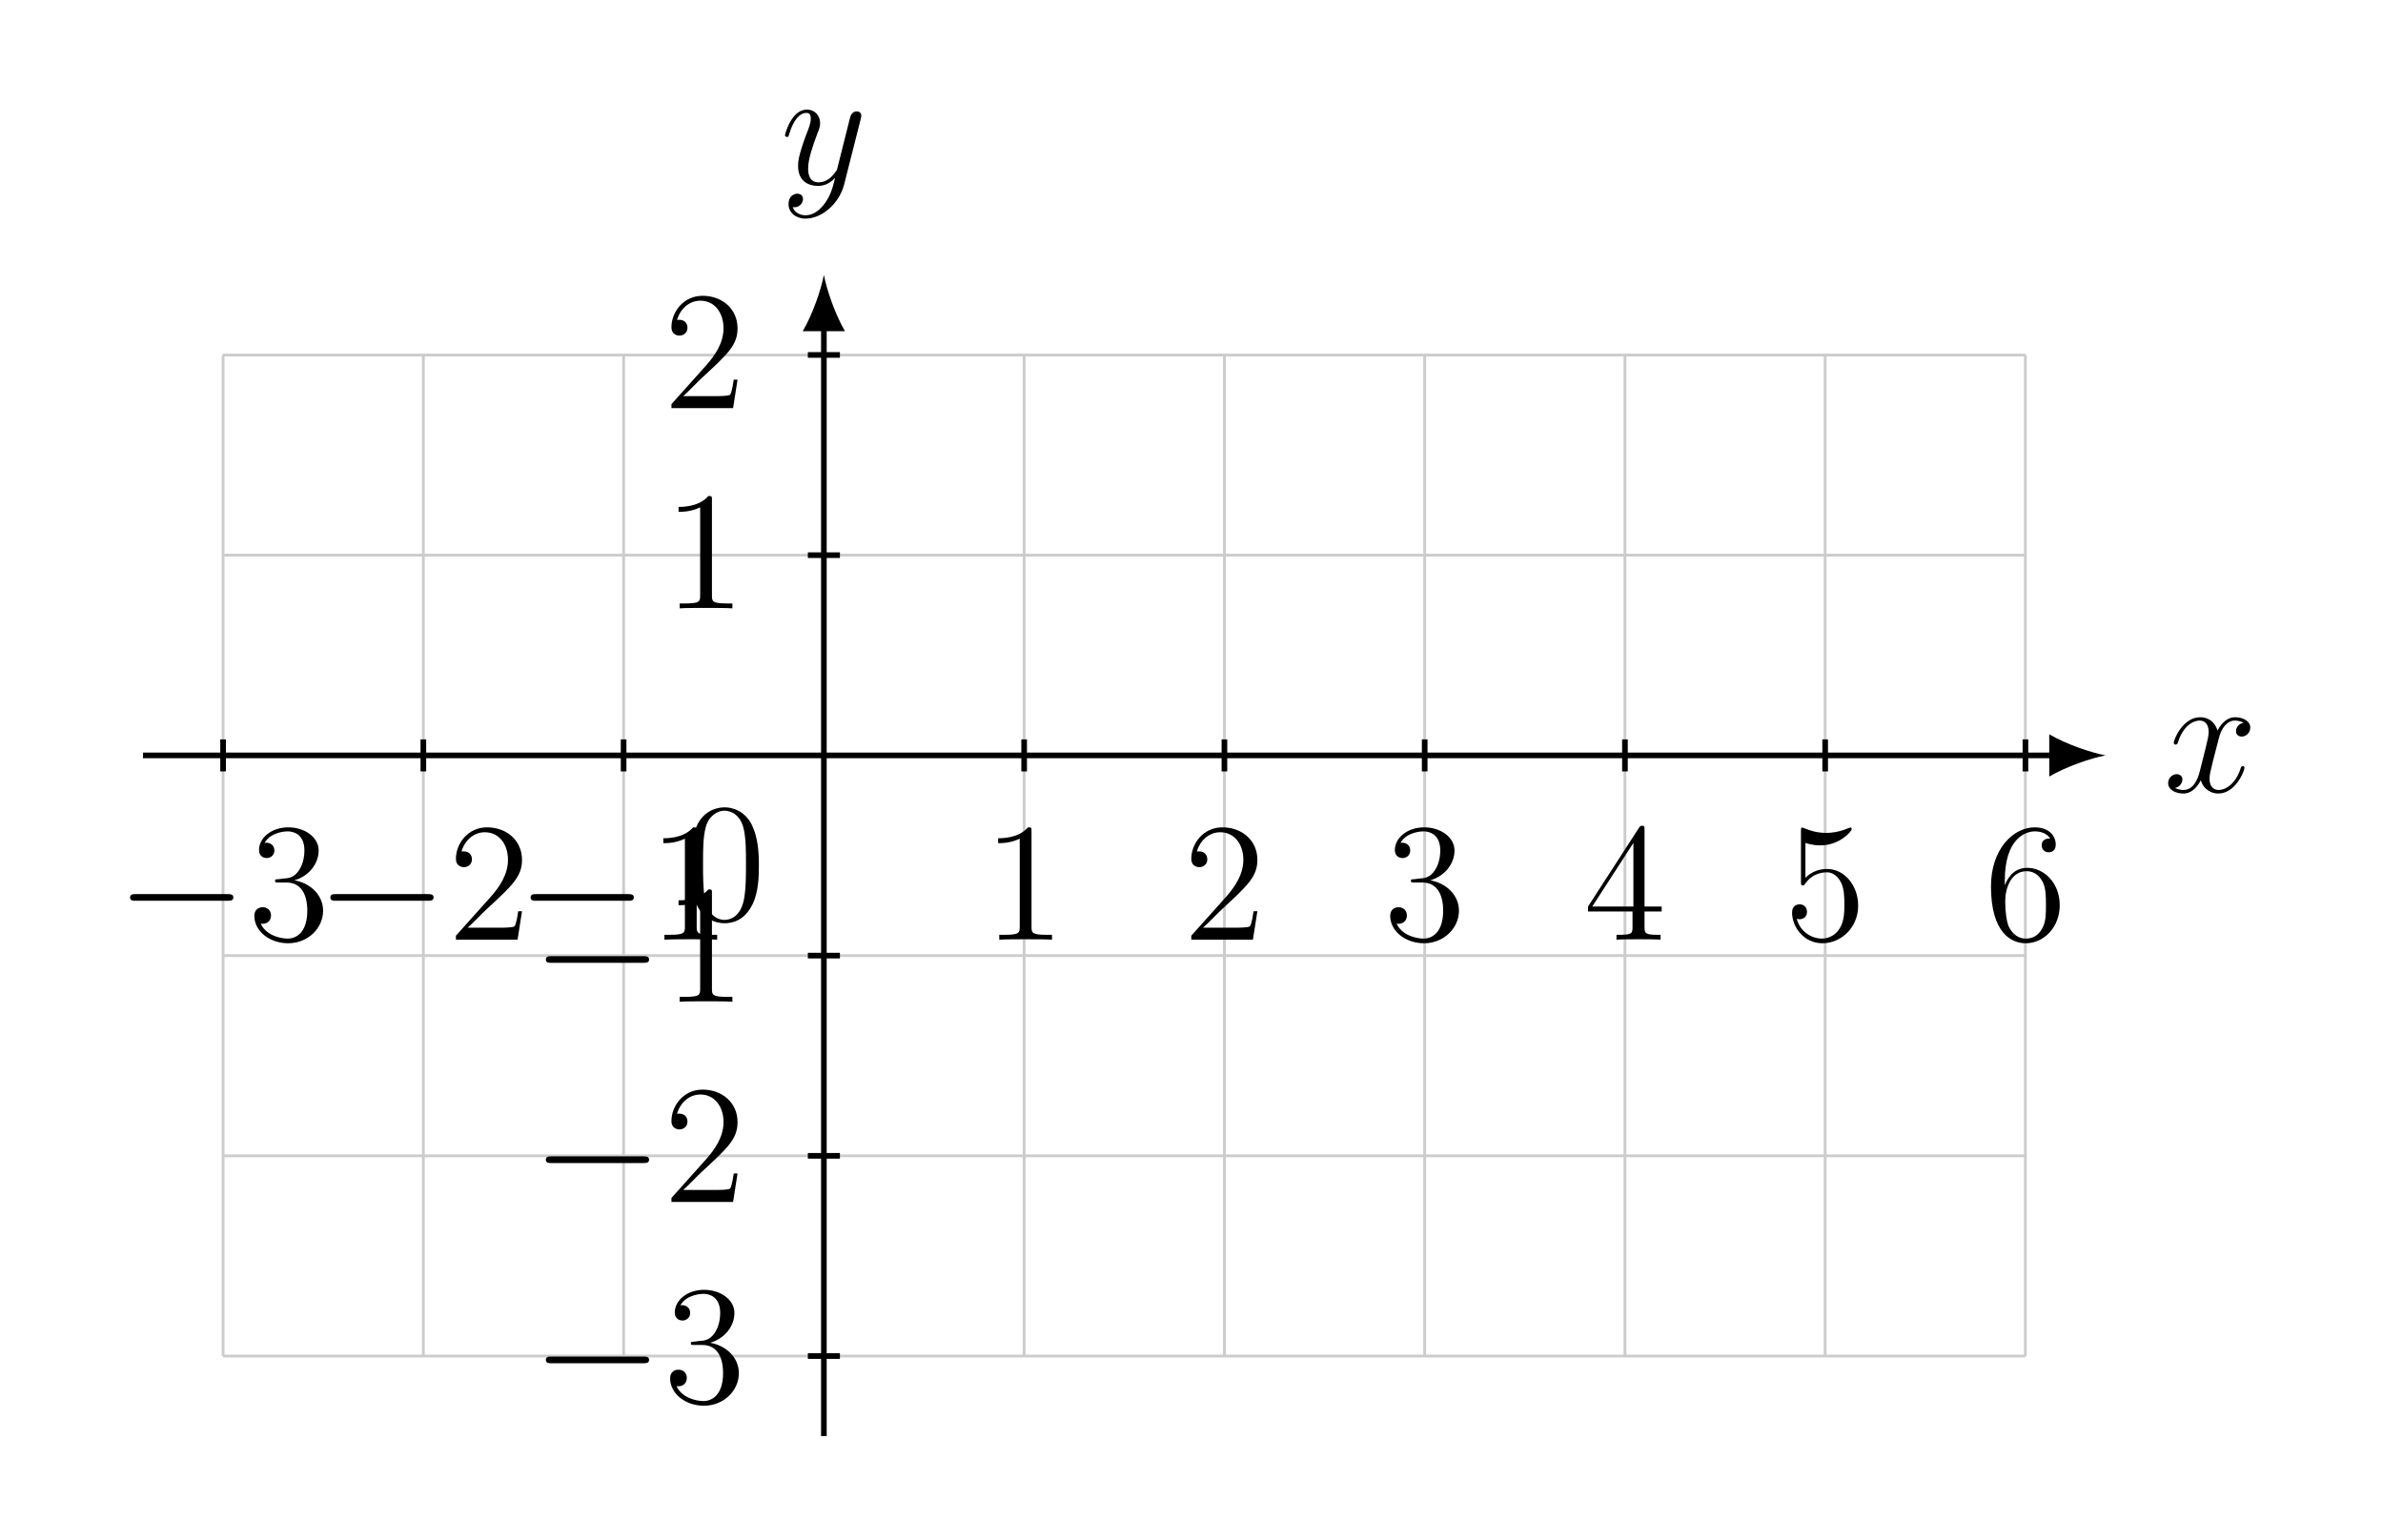
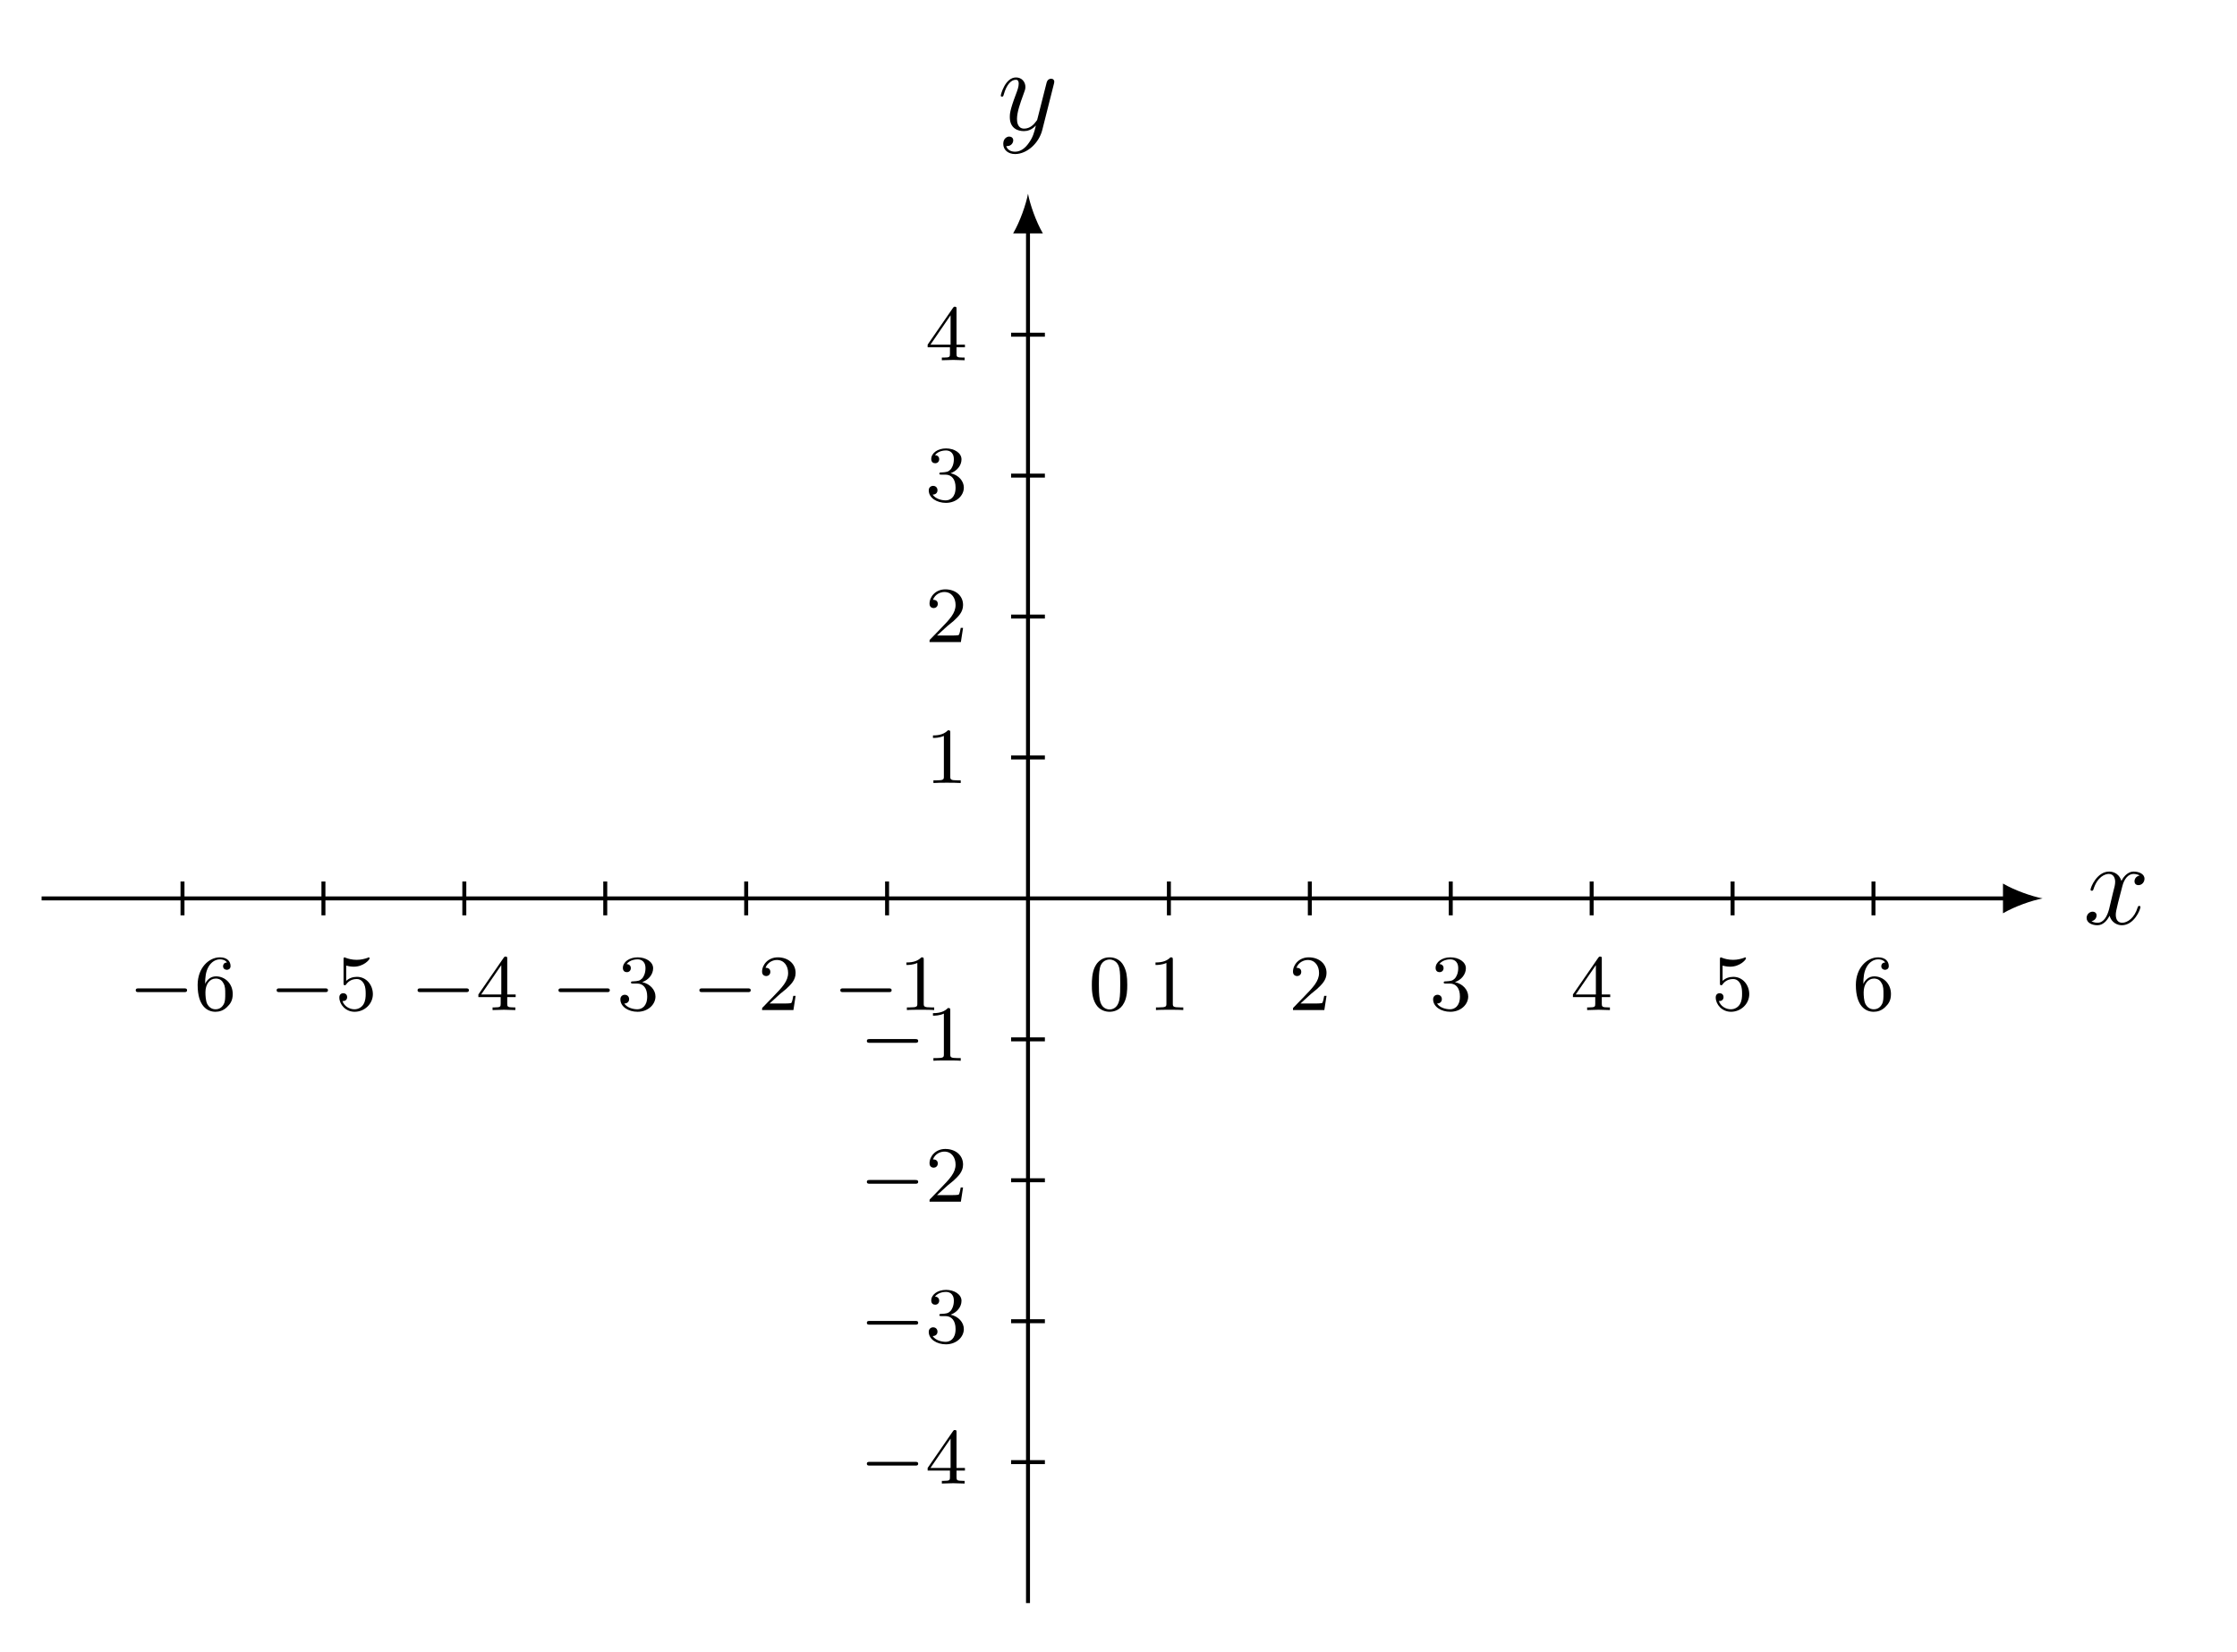
- <svg xmlns="http://www.w3.org/2000/svg" xmlns:xlink="http://www.w3.org/1999/xlink" data-source-hash="09fa13d5cba8" width="167.33pt" height="108.144pt" viewBox="0 0 167.33 108.144" version="1.2">
+ <svg xmlns="http://www.w3.org/2000/svg" xmlns:xlink="http://www.w3.org/1999/xlink" data-source-hash="fbb467c1d648" width="224.083pt" height="165.376pt" viewBox="0 0 224.083 165.376" version="1.2">
  <defs>
    <g>
      <symbol overflow="visible" id="glyph0-0">
        <path style="stroke:none;" d="" />
      </symbol>
      <symbol overflow="visible" id="glyph0-1">
-         <path style="stroke:none;" d="M 5.688 -1.703 C 5.688 -1.75 5.641 -1.797 5.578 -1.797 C 5.469 -1.797 5.453 -1.75 5.422 -1.656 C 5.094 -0.609 4.406 -0.125 3.875 -0.125 C 3.469 -0.125 3.234 -0.422 3.234 -0.906 C 3.234 -1.172 3.281 -1.359 3.469 -2.141 L 3.891 -3.766 C 4.062 -4.469 4.469 -5 5.016 -5 C 5.016 -5 5.375 -5 5.625 -4.844 C 5.234 -4.766 5.094 -4.484 5.094 -4.25 C 5.094 -3.969 5.328 -3.875 5.484 -3.875 C 5.844 -3.875 6.094 -4.188 6.094 -4.5 C 6.094 -5 5.531 -5.234 5.031 -5.234 C 4.312 -5.234 3.906 -4.516 3.797 -4.297 C 3.516 -5.188 2.781 -5.234 2.578 -5.234 C 1.359 -5.234 0.719 -3.672 0.719 -3.422 C 0.719 -3.375 0.766 -3.312 0.859 -3.312 C 0.953 -3.312 0.969 -3.375 1 -3.422 C 1.406 -4.75 2.188 -5 2.531 -5 C 3.078 -5 3.172 -4.5 3.172 -4.203 C 3.172 -3.953 3.109 -3.672 2.969 -3.109 L 2.562 -1.484 C 2.391 -0.766 2.047 -0.125 1.406 -0.125 C 1.359 -0.125 1.062 -0.125 0.812 -0.266 C 1.234 -0.359 1.328 -0.719 1.328 -0.859 C 1.328 -1.094 1.156 -1.234 0.922 -1.234 C 0.641 -1.234 0.328 -0.984 0.328 -0.609 C 0.328 -0.109 0.891 0.125 1.406 0.125 C 1.969 0.125 2.375 -0.328 2.625 -0.812 C 2.812 -0.125 3.406 0.125 3.844 0.125 C 5.047 0.125 5.688 -1.438 5.688 -1.703 Z M 5.688 -1.703 " />
+         <path style="stroke:none;" d="M 5.719 -1.703 C 5.719 -1.766 5.672 -1.812 5.594 -1.812 C 5.484 -1.812 5.484 -1.75 5.438 -1.656 C 5.125 -0.609 4.422 -0.125 3.891 -0.125 C 3.484 -0.125 3.25 -0.422 3.25 -0.922 C 3.25 -1.172 3.297 -1.375 3.484 -2.156 L 3.906 -3.781 C 4.078 -4.484 4.484 -5.016 5.031 -5.016 C 5.031 -5.016 5.391 -5.016 5.641 -4.859 C 5.266 -4.781 5.125 -4.5 5.125 -4.281 C 5.125 -3.984 5.344 -3.891 5.516 -3.891 C 5.875 -3.891 6.125 -4.203 6.125 -4.531 C 6.125 -5.031 5.547 -5.25 5.047 -5.25 C 4.328 -5.25 3.922 -4.531 3.812 -4.312 C 3.531 -5.203 2.797 -5.25 2.578 -5.25 C 1.375 -5.25 0.719 -3.688 0.719 -3.422 C 0.719 -3.375 0.781 -3.328 0.859 -3.328 C 0.953 -3.328 0.969 -3.391 1 -3.438 C 1.406 -4.766 2.203 -5.016 2.547 -5.016 C 3.078 -5.016 3.188 -4.516 3.188 -4.234 C 3.188 -3.969 3.125 -3.688 2.969 -3.125 L 2.578 -1.484 C 2.391 -0.781 2.047 -0.125 1.422 -0.125 C 1.359 -0.125 1.062 -0.125 0.812 -0.281 C 1.234 -0.359 1.328 -0.719 1.328 -0.859 C 1.328 -1.094 1.156 -1.234 0.922 -1.234 C 0.641 -1.234 0.328 -0.984 0.328 -0.609 C 0.328 -0.109 0.891 0.125 1.406 0.125 C 1.969 0.125 2.375 -0.328 2.625 -0.828 C 2.828 -0.125 3.422 0.125 3.859 0.125 C 5.078 0.125 5.719 -1.438 5.719 -1.703 Z M 5.719 -1.703 " />
      </symbol>
      <symbol overflow="visible" id="glyph0-2">
-         <path style="stroke:none;" d="M 5.641 -4.609 C 5.641 -4.672 5.672 -4.75 5.672 -4.812 C 5.672 -5 5.531 -5.109 5.344 -5.109 C 5.234 -5.109 5 -5.062 4.891 -4.703 L 4.016 -1.219 C 3.969 -1.016 3.969 -0.984 3.859 -0.859 C 3.625 -0.516 3.234 -0.125 2.672 -0.125 C 2 -0.125 1.938 -0.766 1.938 -1.094 C 1.938 -1.766 2.266 -2.688 2.578 -3.531 C 2.719 -3.875 2.781 -4.047 2.781 -4.281 C 2.781 -4.781 2.438 -5.234 1.844 -5.234 C 0.766 -5.234 0.312 -3.516 0.312 -3.422 C 0.312 -3.375 0.375 -3.312 0.453 -3.312 C 0.562 -3.312 0.562 -3.359 0.609 -3.516 C 0.906 -4.516 1.359 -5 1.812 -5 C 1.922 -5 2.125 -5 2.125 -4.594 C 2.125 -4.297 2 -3.953 1.812 -3.5 C 1.234 -1.938 1.234 -1.547 1.234 -1.266 C 1.234 -0.141 2.047 0.125 2.625 0.125 C 2.984 0.125 3.406 0.016 3.812 -0.422 L 3.828 -0.422 C 3.656 0.281 3.531 0.75 3.125 1.328 C 2.797 1.781 2.344 2.188 1.75 2.188 C 1.609 2.188 1.047 2.156 0.859 1.609 C 0.906 1.625 0.984 1.625 0.984 1.625 C 1.344 1.625 1.578 1.312 1.578 1.047 C 1.578 0.766 1.359 0.672 1.172 0.672 C 0.984 0.672 0.562 0.812 0.562 1.406 C 0.562 2 1.078 2.422 1.75 2.422 C 2.938 2.422 4.141 1.328 4.469 0.016 Z M 5.641 -4.609 " />
+         <path style="stroke:none;" d="M 5.656 -4.625 C 5.672 -4.688 5.688 -4.766 5.688 -4.828 C 5.688 -5.016 5.547 -5.125 5.375 -5.125 C 5.266 -5.125 5.016 -5.078 4.922 -4.734 L 4.031 -1.219 C 3.984 -1.016 3.984 -0.984 3.875 -0.859 C 3.641 -0.531 3.25 -0.125 2.672 -0.125 C 2.016 -0.125 1.953 -0.781 1.953 -1.094 C 1.953 -1.781 2.281 -2.688 2.594 -3.547 C 2.719 -3.891 2.797 -4.062 2.797 -4.297 C 2.797 -4.797 2.438 -5.25 1.859 -5.25 C 0.766 -5.25 0.328 -3.531 0.328 -3.422 C 0.328 -3.375 0.375 -3.328 0.453 -3.328 C 0.562 -3.328 0.578 -3.375 0.625 -3.531 C 0.906 -4.531 1.359 -5.016 1.828 -5.016 C 1.922 -5.016 2.125 -5.016 2.125 -4.625 C 2.125 -4.312 2 -3.969 1.828 -3.516 C 1.234 -1.953 1.234 -1.562 1.234 -1.281 C 1.234 -0.141 2.047 0.125 2.641 0.125 C 2.984 0.125 3.422 0.016 3.828 -0.422 L 3.844 -0.422 C 3.672 0.281 3.547 0.75 3.125 1.328 C 2.812 1.781 2.344 2.188 1.766 2.188 C 1.625 2.188 1.047 2.172 0.875 1.625 C 0.906 1.625 0.984 1.625 0.984 1.625 C 1.344 1.625 1.578 1.328 1.578 1.047 C 1.578 0.781 1.359 0.672 1.172 0.672 C 0.984 0.672 0.578 0.828 0.578 1.406 C 0.578 2.016 1.078 2.422 1.766 2.422 C 2.953 2.422 4.156 1.328 4.484 0.016 Z M 5.656 -4.625 " />
      </symbol>
      <symbol overflow="visible" id="glyph1-0">
        <path style="stroke:none;" d="" />
      </symbol>
      <symbol overflow="visible" id="glyph1-1">
-         <path style="stroke:none;" d="M 8.234 -2.969 C 8.234 -3.203 8 -3.203 7.844 -3.203 L 1.375 -3.203 C 1.203 -3.203 0.984 -3.203 0.984 -2.969 C 0.984 -2.734 1.203 -2.734 1.375 -2.734 L 7.844 -2.734 C 8 -2.734 8.234 -2.734 8.234 -2.969 Z M 8.234 -2.969 " />
+         <path style="stroke:none;" d="M 5.844 -1.984 C 5.844 -2.172 5.672 -2.172 5.562 -2.172 L 0.984 -2.172 C 0.875 -2.172 0.703 -2.172 0.703 -1.984 C 0.703 -1.797 0.875 -1.797 0.984 -1.797 L 5.562 -1.797 C 5.672 -1.797 5.844 -1.797 5.844 -1.984 Z M 5.844 -1.984 " />
      </symbol>
      <symbol overflow="visible" id="glyph2-0">
        <path style="stroke:none;" d="" />
      </symbol>
      <symbol overflow="visible" id="glyph2-1">
-         <path style="stroke:none;" d="M 5.312 -2.031 C 5.312 -3.125 4.438 -3.969 3.297 -4.172 C 4.328 -4.469 5 -5.344 5 -6.266 C 5 -7.203 4.016 -7.891 2.875 -7.891 C 1.688 -7.891 0.812 -7.156 0.812 -6.297 C 0.812 -5.828 1.172 -5.734 1.359 -5.734 C 1.594 -5.734 1.891 -5.906 1.891 -6.266 C 1.891 -6.641 1.594 -6.812 1.344 -6.812 C 1.266 -6.812 1.25 -6.812 1.203 -6.797 C 1.656 -7.609 2.781 -7.609 2.828 -7.609 C 3.219 -7.609 4 -7.422 4 -6.266 C 4 -6.031 3.969 -5.375 3.609 -4.859 C 3.266 -4.344 2.859 -4.312 2.531 -4.297 L 2.188 -4.25 C 1.984 -4.25 1.938 -4.234 1.938 -4.125 C 1.938 -4.016 2 -4.016 2.203 -4.016 L 2.75 -4.016 C 3.766 -4.016 4.203 -3.172 4.203 -2.047 C 4.203 -0.484 3.406 -0.078 2.828 -0.078 C 2.25 -0.078 1.281 -0.344 0.938 -1.125 C 1.312 -1.062 1.656 -1.281 1.656 -1.703 C 1.656 -2.047 1.406 -2.281 1.078 -2.281 C 0.797 -2.281 0.484 -2.125 0.484 -1.672 C 0.484 -0.609 1.547 0.25 2.859 0.25 C 4.266 0.25 5.312 -0.828 5.312 -2.031 Z M 5.312 -2.031 " />
+         <path style="stroke:none;" d="M 3.859 -1.609 C 3.859 -2.656 3.078 -3.375 2.188 -3.375 C 1.625 -3.375 1.281 -3.016 1.094 -2.625 C 1.094 -3.281 1.156 -3.859 1.438 -4.344 C 1.672 -4.75 2.078 -5.078 2.578 -5.078 C 2.734 -5.078 3.109 -5.047 3.281 -4.766 C 2.922 -4.75 2.891 -4.484 2.891 -4.391 C 2.891 -4.156 3.078 -4.031 3.266 -4.031 C 3.406 -4.031 3.641 -4.109 3.641 -4.406 C 3.641 -4.891 3.281 -5.281 2.578 -5.281 C 1.469 -5.281 0.344 -4.234 0.344 -2.516 C 0.344 -0.359 1.344 0.172 2.125 0.172 C 2.5 0.172 2.906 0.062 3.266 -0.281 C 3.594 -0.594 3.859 -0.922 3.859 -1.609 Z M 3.109 -1.625 C 3.109 -1.219 3.109 -0.859 2.953 -0.578 C 2.75 -0.219 2.469 -0.078 2.125 -0.078 C 1.703 -0.078 1.438 -0.359 1.312 -0.594 C 1.141 -0.938 1.125 -1.484 1.125 -1.781 C 1.125 -2.578 1.547 -3.156 2.156 -3.156 C 2.562 -3.156 2.797 -2.953 2.938 -2.672 C 3.109 -2.375 3.109 -2.031 3.109 -1.625 Z M 3.109 -1.625 " />
      </symbol>
      <symbol overflow="visible" id="glyph2-2">
-         <path style="stroke:none;" d="M 5.219 -2 L 4.953 -2 C 4.922 -1.797 4.828 -1.141 4.703 -0.953 C 4.625 -0.844 3.953 -0.844 3.594 -0.844 L 1.406 -0.844 C 1.719 -1.109 2.438 -1.875 2.75 -2.156 C 4.547 -3.812 5.219 -4.438 5.219 -5.609 C 5.219 -6.969 4.141 -7.891 2.766 -7.891 C 1.391 -7.891 0.578 -6.719 0.578 -5.688 C 0.578 -5.094 1.109 -5.094 1.141 -5.094 C 1.391 -5.094 1.703 -5.266 1.703 -5.641 C 1.703 -5.984 1.469 -6.203 1.141 -6.203 C 1.031 -6.203 1.016 -6.203 0.969 -6.188 C 1.203 -7 1.844 -7.547 2.609 -7.547 C 3.609 -7.547 4.234 -6.703 4.234 -5.609 C 4.234 -4.594 3.656 -3.719 2.984 -2.969 L 0.578 -0.281 L 0.578 0 L 4.906 0 Z M 5.219 -2 " />
+         <path style="stroke:none;" d="M 3.781 -1.594 C 3.781 -2.516 3.125 -3.328 2.188 -3.328 C 1.781 -3.328 1.406 -3.203 1.109 -2.922 L 1.109 -4.453 C 1.219 -4.422 1.531 -4.344 1.859 -4.344 C 2.859 -4.344 3.453 -5.047 3.453 -5.172 C 3.453 -5.25 3.406 -5.281 3.359 -5.281 C 3.359 -5.281 3.328 -5.281 3.266 -5.234 C 2.953 -5.125 2.594 -5.031 2.156 -5.031 C 1.688 -5.031 1.297 -5.141 1.062 -5.234 C 0.969 -5.281 0.953 -5.281 0.953 -5.281 C 0.844 -5.281 0.844 -5.188 0.844 -5.047 L 0.844 -2.719 C 0.844 -2.578 0.844 -2.484 0.969 -2.484 C 1.047 -2.484 1.062 -2.516 1.109 -2.578 C 1.203 -2.703 1.5 -3.109 2.172 -3.109 C 2.625 -3.109 2.828 -2.734 2.906 -2.594 C 3.047 -2.297 3.062 -1.938 3.062 -1.625 C 3.062 -1.328 3.047 -0.906 2.828 -0.562 C 2.672 -0.312 2.359 -0.078 1.938 -0.078 C 1.422 -0.078 0.906 -0.391 0.734 -0.906 C 0.75 -0.906 0.812 -0.906 0.812 -0.906 C 1.031 -0.906 1.203 -1.047 1.203 -1.297 C 1.203 -1.594 0.969 -1.688 0.812 -1.688 C 0.672 -1.688 0.422 -1.609 0.422 -1.266 C 0.422 -0.562 1.047 0.172 1.953 0.172 C 2.938 0.172 3.781 -0.609 3.781 -1.594 Z M 3.781 -1.594 " />
      </symbol>
      <symbol overflow="visible" id="glyph2-3">
-         <path style="stroke:none;" d="M 4.859 0 L 4.859 -0.344 L 4.5 -0.344 C 3.453 -0.344 3.422 -0.484 3.422 -0.906 L 3.422 -7.609 C 3.422 -7.875 3.422 -7.891 3.172 -7.891 C 2.891 -7.562 2.297 -7.125 1.078 -7.125 L 1.078 -6.781 C 1.359 -6.781 1.938 -6.781 2.594 -7.094 L 2.594 -0.906 C 2.594 -0.484 2.562 -0.344 1.516 -0.344 L 1.156 -0.344 L 1.156 0 C 1.469 -0.031 2.625 -0.031 3.016 -0.031 C 3.406 -0.031 4.547 -0.031 4.859 0 Z M 4.859 0 " />
+         <path style="stroke:none;" d="M 3.969 -1.297 L 3.969 -1.562 L 3.125 -1.562 L 3.125 -5.141 C 3.125 -5.297 3.125 -5.359 2.953 -5.359 C 2.859 -5.359 2.844 -5.344 2.766 -5.234 L 0.234 -1.562 L 0.234 -1.297 L 2.469 -1.297 L 2.469 -0.641 C 2.469 -0.344 2.453 -0.266 1.844 -0.266 L 1.656 -0.266 L 1.656 0 L 2.797 -0.031 L 3.938 0 L 3.938 -0.266 L 3.766 -0.266 C 3.156 -0.266 3.125 -0.344 3.125 -0.641 L 3.125 -1.297 Z M 2.531 -1.562 L 0.516 -1.562 L 2.531 -4.5 Z M 2.531 -1.562 " />
      </symbol>
      <symbol overflow="visible" id="glyph2-4">
-         <path style="stroke:none;" d="M 5.484 -1.984 L 5.484 -2.328 L 4.281 -2.328 L 4.281 -7.719 C 4.281 -7.953 4.281 -8 4.109 -8 C 4.016 -8 3.984 -8 3.891 -7.859 L 0.312 -2.328 L 0.312 -1.984 L 3.438 -1.984 L 3.438 -0.906 C 3.438 -0.469 3.422 -0.344 2.547 -0.344 L 2.312 -0.344 L 2.312 0 C 2.578 -0.031 3.516 -0.031 3.859 -0.031 C 4.188 -0.031 5.141 -0.031 5.406 0 L 5.406 -0.344 L 5.172 -0.344 C 4.312 -0.344 4.281 -0.469 4.281 -0.906 L 4.281 -1.984 Z M 3.5 -2.328 L 0.609 -2.328 L 3.5 -6.797 Z M 3.5 -2.328 " />
+         <path style="stroke:none;" d="M 3.859 -1.359 C 3.859 -2.016 3.328 -2.625 2.531 -2.797 C 3.156 -3.016 3.625 -3.562 3.625 -4.188 C 3.625 -4.828 2.906 -5.281 2.078 -5.281 C 1.234 -5.281 0.594 -4.812 0.594 -4.219 C 0.594 -3.922 0.781 -3.797 0.984 -3.797 C 1.234 -3.797 1.391 -3.969 1.391 -4.203 C 1.391 -4.5 1.141 -4.609 0.969 -4.609 C 1.297 -5.047 1.906 -5.078 2.062 -5.078 C 2.266 -5.078 2.859 -5.016 2.859 -4.188 C 2.859 -3.641 2.641 -3.297 2.531 -3.172 C 2.281 -2.922 2.109 -2.906 1.625 -2.875 C 1.469 -2.875 1.406 -2.859 1.406 -2.766 C 1.406 -2.656 1.469 -2.656 1.609 -2.656 L 2.016 -2.656 C 2.641 -2.656 3.031 -2.188 3.031 -1.359 C 3.031 -0.359 2.469 -0.078 2.047 -0.078 C 1.609 -0.078 1.016 -0.234 0.734 -0.656 C 1.031 -0.656 1.219 -0.828 1.219 -1.094 C 1.219 -1.344 1.047 -1.531 0.781 -1.531 C 0.578 -1.531 0.344 -1.391 0.344 -1.078 C 0.344 -0.328 1.156 0.172 2.062 0.172 C 3.125 0.172 3.859 -0.562 3.859 -1.359 Z M 3.859 -1.359 " />
      </symbol>
      <symbol overflow="visible" id="glyph2-5">
-         <path style="stroke:none;" d="M 5.219 -2.391 C 5.219 -3.797 4.266 -4.969 3.031 -4.969 C 2.344 -4.969 1.828 -4.672 1.516 -4.344 L 1.516 -6.797 C 2.031 -6.625 2.438 -6.625 2.578 -6.625 C 3.906 -6.625 4.766 -7.609 4.766 -7.766 C 4.766 -7.812 4.75 -7.875 4.672 -7.875 C 4.672 -7.875 4.625 -7.875 4.516 -7.828 C 3.859 -7.547 3.281 -7.5 2.984 -7.5 C 2.188 -7.5 1.641 -7.75 1.406 -7.844 C 1.328 -7.875 1.297 -7.875 1.297 -7.875 C 1.203 -7.875 1.203 -7.797 1.203 -7.609 L 1.203 -4.094 C 1.203 -3.875 1.203 -3.812 1.344 -3.812 C 1.406 -3.812 1.406 -3.812 1.531 -3.969 C 1.859 -4.453 2.422 -4.734 3.016 -4.734 C 3.641 -4.734 3.953 -4.156 4.047 -3.953 C 4.25 -3.484 4.25 -2.906 4.25 -2.453 C 4.25 -2 4.25 -1.328 3.922 -0.797 C 3.672 -0.375 3.203 -0.078 2.688 -0.078 C 1.891 -0.078 1.125 -0.609 0.906 -1.469 C 0.969 -1.453 1.047 -1.438 1.109 -1.438 C 1.297 -1.438 1.625 -1.547 1.625 -1.953 C 1.625 -2.281 1.406 -2.484 1.109 -2.484 C 0.891 -2.484 0.578 -2.375 0.578 -1.906 C 0.578 -0.906 1.391 0.25 2.703 0.25 C 4.047 0.25 5.219 -0.875 5.219 -2.391 Z M 5.219 -2.391 " />
+         <path style="stroke:none;" d="M 3.781 -1.422 L 3.547 -1.422 C 3.516 -1.266 3.453 -0.859 3.359 -0.719 C 3.312 -0.656 2.703 -0.656 2.578 -0.656 L 1.172 -0.656 L 2.234 -1.625 C 2.359 -1.734 2.703 -2 2.828 -2.109 C 3.312 -2.562 3.781 -3 3.781 -3.719 C 3.781 -4.672 3 -5.281 2 -5.281 C 1.047 -5.281 0.422 -4.562 0.422 -3.844 C 0.422 -3.453 0.734 -3.406 0.844 -3.406 C 1.016 -3.406 1.25 -3.531 1.25 -3.828 C 1.25 -4.234 0.859 -4.234 0.766 -4.234 C 0.984 -4.812 1.531 -5.016 1.906 -5.016 C 2.656 -5.016 3.031 -4.391 3.031 -3.719 C 3.031 -2.891 2.453 -2.297 1.516 -1.328 L 0.516 -0.297 C 0.422 -0.219 0.422 -0.203 0.422 0 L 3.562 0 Z M 3.781 -1.422 " />
      </symbol>
      <symbol overflow="visible" id="glyph2-6">
-         <path style="stroke:none;" d="M 5.312 -2.422 C 5.312 -4 4.203 -5.047 3.031 -5.047 C 1.969 -5.047 1.578 -4.141 1.453 -3.812 L 1.453 -4.125 C 1.453 -7.125 2.922 -7.609 3.562 -7.609 C 3.984 -7.609 4.406 -7.469 4.641 -7.109 C 4.5 -7.109 4.047 -7.109 4.047 -6.625 C 4.047 -6.375 4.219 -6.141 4.531 -6.141 C 4.828 -6.141 5.031 -6.328 5.031 -6.672 C 5.031 -7.281 4.578 -7.891 3.547 -7.891 C 2.047 -7.891 0.484 -6.359 0.484 -3.75 C 0.484 -0.484 1.906 0.25 2.922 0.25 C 4.203 0.25 5.312 -0.875 5.312 -2.422 Z M 4.344 -2.438 C 4.344 -1.828 4.344 -1.297 4.109 -0.844 C 3.812 -0.266 3.391 -0.078 2.922 -0.078 C 2.172 -0.078 1.812 -0.734 1.703 -0.984 C 1.594 -1.297 1.484 -1.875 1.484 -2.703 C 1.484 -3.641 1.906 -4.812 2.984 -4.812 C 3.625 -4.812 3.969 -4.375 4.156 -3.969 C 4.344 -3.531 4.344 -2.938 4.344 -2.438 Z M 4.344 -2.438 " />
+         <path style="stroke:none;" d="M 3.547 0 L 3.547 -0.266 L 3.266 -0.266 C 2.516 -0.266 2.5 -0.359 2.5 -0.656 L 2.5 -5.062 C 2.5 -5.266 2.469 -5.281 2.266 -5.281 C 1.938 -4.953 1.516 -4.766 0.766 -4.766 L 0.766 -4.516 C 0.969 -4.516 1.406 -4.516 1.859 -4.719 L 1.859 -0.656 C 1.859 -0.359 1.844 -0.266 1.094 -0.266 L 0.812 -0.266 L 0.812 0 C 1.141 -0.031 1.812 -0.031 2.172 -0.031 C 2.531 -0.031 3.219 -0.031 3.547 0 Z M 3.547 0 " />
      </symbol>
      <symbol overflow="visible" id="glyph2-7">
-         <path style="stroke:none;" d="M 5.312 -3.797 C 5.312 -4.781 5.25 -5.734 4.828 -6.641 C 4.344 -7.625 3.484 -7.891 2.906 -7.891 C 2.219 -7.891 1.375 -7.547 0.938 -6.562 C 0.609 -5.812 0.484 -5.078 0.484 -3.797 C 0.484 -2.641 0.562 -1.781 1 -0.938 C 1.453 -0.031 2.281 0.25 2.891 0.25 C 3.922 0.25 4.516 -0.375 4.859 -1.062 C 5.297 -1.938 5.312 -3.109 5.312 -3.797 Z M 4.406 -3.938 C 4.406 -3.141 4.406 -2.234 4.281 -1.516 C 4.062 -0.219 3.312 0.016 2.891 0.016 C 2.516 0.016 1.75 -0.203 1.516 -1.5 C 1.391 -2.203 1.391 -3.109 1.391 -3.938 C 1.391 -4.906 1.391 -5.781 1.578 -6.484 C 1.781 -7.281 2.391 -7.656 2.891 -7.656 C 3.344 -7.656 4.031 -7.375 4.25 -6.359 C 4.406 -5.688 4.406 -4.75 4.406 -3.938 Z M 4.406 -3.938 " />
+         <path style="stroke:none;" d="M 3.875 -2.531 C 3.875 -3.375 3.797 -3.891 3.531 -4.406 C 3.188 -5.109 2.547 -5.281 2.109 -5.281 C 1.109 -5.281 0.734 -4.531 0.625 -4.312 C 0.344 -3.734 0.328 -2.938 0.328 -2.531 C 0.328 -2.016 0.344 -1.203 0.734 -0.578 C 1.094 0.016 1.688 0.172 2.109 0.172 C 2.484 0.172 3.172 0.047 3.562 -0.734 C 3.859 -1.312 3.875 -2.016 3.875 -2.531 Z M 3.172 -2.625 C 3.172 -2.156 3.172 -1.438 3.078 -1 C 2.906 -0.172 2.359 -0.062 2.109 -0.062 C 1.828 -0.062 1.281 -0.188 1.125 -1.016 C 1.031 -1.469 1.031 -2.219 1.031 -2.625 C 1.031 -3.172 1.031 -3.734 1.125 -4.172 C 1.281 -4.984 1.906 -5.062 2.109 -5.062 C 2.375 -5.062 2.922 -4.922 3.078 -4.203 C 3.172 -3.766 3.172 -3.172 3.172 -2.625 Z M 3.172 -2.625 " />
      </symbol>
    </g>
  </defs>
  <g id="surface1">
-     <path style="fill:none;stroke-width:0.199;stroke-linecap:butt;stroke-linejoin:miter;stroke:rgb(79.999%,79.999%,79.999%);stroke-opacity:1;stroke-miterlimit:10;" d="M -42.521 -42.521 L 85.039 -42.521 M -42.521 -28.347 L 85.039 -28.347 M -42.521 -14.173 L 85.039 -14.173 M -42.521 0 L 85.039 0 M -42.521 14.174 L 85.039 14.174 M -42.521 28.34 L 85.039 28.34 M -42.521 -42.521 L -42.521 28.348 M -28.347 -42.521 L -28.347 28.348 M -14.174 -42.521 L -14.174 28.348 M 0 -42.521 L 0 28.348 M 14.174 -42.521 L 14.174 28.348 M 28.348 -42.521 L 28.348 28.348 M 42.522 -42.521 L 42.522 28.348 M 56.695 -42.521 L 56.695 28.348 M 70.865 -42.521 L 70.865 28.348 M 85.035 -42.521 L 85.035 28.348 " transform="matrix(0.992147,0,0,-0.992147,57.85133,53.05505)" />
-     <path style="fill:none;stroke-width:0.399;stroke-linecap:butt;stroke-linejoin:miter;stroke:rgb(0%,0%,0%);stroke-opacity:1;stroke-miterlimit:10;" d="M -48.191 0 L 87.122 0 " transform="matrix(0.992147,0,0,-0.992147,57.85133,53.05505)" />
-     <path style=" stroke:none;fill-rule:nonzero;fill:rgb(0%,0%,0%);fill-opacity:1;" d="M 147.848 53.055 C 146.793 52.855 145.082 52.266 143.895 51.574 L 143.895 54.539 C 145.082 53.848 146.793 53.254 147.848 53.055 " />
+     <path style="fill:none;stroke-width:0.399;stroke-linecap:butt;stroke-linejoin:miter;stroke:rgb(0%,0%,0%);stroke-opacity:1;stroke-miterlimit:10;" d="M -99.212 -0 L 98.461 -0 " transform="matrix(0.995924,0,0,-0.995924,102.9756,89.98414)" />
+     <path style=" stroke:none;fill-rule:nonzero;fill:rgb(0%,0%,0%);fill-opacity:1;" d="M 204.609 89.984 C 203.551 89.785 201.828 89.191 200.641 88.496 L 200.641 91.473 C 201.828 90.777 203.551 90.184 204.609 89.984 " />
    <g style="fill:rgb(0%,0%,0%);fill-opacity:1;">
-       <use xlink:href="#glyph0-1" x="151.916" y="55.609" />
+       <use xlink:href="#glyph0-1" x="208.691" y="92.547" />
    </g>
-     <path style="fill:none;stroke-width:0.399;stroke-linecap:butt;stroke-linejoin:miter;stroke:rgb(0%,0%,0%);stroke-opacity:1;stroke-miterlimit:10;" d="M 0 -48.191 L 0 30.431 " transform="matrix(0.992147,0,0,-0.992147,57.85133,53.05505)" />
-     <path style=" stroke:none;fill-rule:nonzero;fill:rgb(0%,0%,0%);fill-opacity:1;" d="M 57.852 19.305 C 57.652 20.359 57.062 22.074 56.367 23.262 L 59.332 23.262 C 58.641 22.074 58.051 20.359 57.852 19.305 " />
+     <path style="fill:none;stroke-width:0.399;stroke-linecap:butt;stroke-linejoin:miter;stroke:rgb(0%,0%,0%);stroke-opacity:1;stroke-miterlimit:10;" d="M 0.001 -70.867 L 0.001 67.282 " transform="matrix(0.995924,0,0,-0.995924,102.9756,89.98414)" />
+     <path style=" stroke:none;fill-rule:nonzero;fill:rgb(0%,0%,0%);fill-opacity:1;" d="M 102.977 19.406 C 102.777 20.465 102.184 22.184 101.488 23.375 L 104.465 23.375 C 103.77 22.184 103.176 20.465 102.977 19.406 " />
    <g style="fill:rgb(0%,0%,0%);fill-opacity:1;">
-       <use xlink:href="#glyph0-2" x="54.807" y="12.932" />
+       <use xlink:href="#glyph0-2" x="99.92" y="13.007" />
    </g>
-     <path style="fill:none;stroke-width:0.399;stroke-linecap:butt;stroke-linejoin:miter;stroke:rgb(0%,0%,0%);stroke-opacity:1;stroke-miterlimit:10;" d="M -42.521 -1.134 L -42.521 1.134 " transform="matrix(0.992147,0,0,-0.992147,57.85133,53.05505)" />
+     <path style="fill:none;stroke-width:0.399;stroke-linecap:butt;stroke-linejoin:miter;stroke:rgb(0%,0%,0%);stroke-opacity:1;stroke-miterlimit:10;" d="M -85.041 -1.702 L -85.041 1.702 " transform="matrix(0.995924,0,0,-0.995924,102.9756,89.98414)" />
    <g style="fill:rgb(0%,0%,0%);fill-opacity:1;">
-       <use xlink:href="#glyph1-1" x="8.15" y="66" />
+       <use xlink:href="#glyph1-1" x="12.894" y="101.167" />
    </g>
    <g style="fill:rgb(0%,0%,0%);fill-opacity:1;">
-       <use xlink:href="#glyph2-1" x="17.375" y="66" />
+       <use xlink:href="#glyph2-1" x="19.454" y="101.167" />
    </g>
-     <path style="fill:none;stroke-width:0.399;stroke-linecap:butt;stroke-linejoin:miter;stroke:rgb(0%,0%,0%);stroke-opacity:1;stroke-miterlimit:10;" d="M -28.347 -1.134 L -28.347 1.134 " transform="matrix(0.992147,0,0,-0.992147,57.85133,53.05505)" />
+     <path style="fill:none;stroke-width:0.399;stroke-linecap:butt;stroke-linejoin:miter;stroke:rgb(0%,0%,0%);stroke-opacity:1;stroke-miterlimit:10;" d="M -70.866 -1.702 L -70.866 1.702 " transform="matrix(0.995924,0,0,-0.995924,102.9756,89.98414)" />
    <g style="fill:rgb(0%,0%,0%);fill-opacity:1;">
-       <use xlink:href="#glyph1-1" x="22.211" y="66" />
+       <use xlink:href="#glyph1-1" x="27.009" y="101.167" />
    </g>
    <g style="fill:rgb(0%,0%,0%);fill-opacity:1;">
-       <use xlink:href="#glyph2-2" x="31.436" y="66" />
+       <use xlink:href="#glyph2-2" x="33.57" y="101.167" />
    </g>
-     <path style="fill:none;stroke-width:0.399;stroke-linecap:butt;stroke-linejoin:miter;stroke:rgb(0%,0%,0%);stroke-opacity:1;stroke-miterlimit:10;" d="M -14.174 -1.134 L -14.174 1.134 " transform="matrix(0.992147,0,0,-0.992147,57.85133,53.05505)" />
+     <path style="fill:none;stroke-width:0.399;stroke-linecap:butt;stroke-linejoin:miter;stroke:rgb(0%,0%,0%);stroke-opacity:1;stroke-miterlimit:10;" d="M -56.695 -1.702 L -56.695 1.702 " transform="matrix(0.995924,0,0,-0.995924,102.9756,89.98414)" />
    <g style="fill:rgb(0%,0%,0%);fill-opacity:1;">
-       <use xlink:href="#glyph1-1" x="36.273" y="66" />
+       <use xlink:href="#glyph1-1" x="41.126" y="101.167" />
    </g>
    <g style="fill:rgb(0%,0%,0%);fill-opacity:1;">
-       <use xlink:href="#glyph2-3" x="45.499" y="66" />
+       <use xlink:href="#glyph2-3" x="47.685" y="101.167" />
    </g>
-     <path style="fill:none;stroke-width:0.399;stroke-linecap:butt;stroke-linejoin:miter;stroke:rgb(0%,0%,0%);stroke-opacity:1;stroke-miterlimit:10;" d="M 14.174 -1.134 L 14.174 1.134 " transform="matrix(0.992147,0,0,-0.992147,57.85133,53.05505)" />
+     <path style="fill:none;stroke-width:0.399;stroke-linecap:butt;stroke-linejoin:miter;stroke:rgb(0%,0%,0%);stroke-opacity:1;stroke-miterlimit:10;" d="M -42.52 -1.702 L -42.52 1.702 " transform="matrix(0.995924,0,0,-0.995924,102.9756,89.98414)" />
    <g style="fill:rgb(0%,0%,0%);fill-opacity:1;">
-       <use xlink:href="#glyph2-3" x="69.01" y="66" />
-     </g>
-     <path style="fill:none;stroke-width:0.399;stroke-linecap:butt;stroke-linejoin:miter;stroke:rgb(0%,0%,0%);stroke-opacity:1;stroke-miterlimit:10;" d="M 28.348 -1.134 L 28.348 1.134 " transform="matrix(0.992147,0,0,-0.992147,57.85133,53.05505)" />
-     <g style="fill:rgb(0%,0%,0%);fill-opacity:1;">
-       <use xlink:href="#glyph2-2" x="83.072" y="66" />
-     </g>
-     <path style="fill:none;stroke-width:0.399;stroke-linecap:butt;stroke-linejoin:miter;stroke:rgb(0%,0%,0%);stroke-opacity:1;stroke-miterlimit:10;" d="M 42.522 -1.134 L 42.522 1.134 " transform="matrix(0.992147,0,0,-0.992147,57.85133,53.05505)" />
-     <g style="fill:rgb(0%,0%,0%);fill-opacity:1;">
-       <use xlink:href="#glyph2-1" x="97.133" y="66" />
-     </g>
-     <path style="fill:none;stroke-width:0.399;stroke-linecap:butt;stroke-linejoin:miter;stroke:rgb(0%,0%,0%);stroke-opacity:1;stroke-miterlimit:10;" d="M 56.695 -1.134 L 56.695 1.134 " transform="matrix(0.992147,0,0,-0.992147,57.85133,53.05505)" />
-     <g style="fill:rgb(0%,0%,0%);fill-opacity:1;">
-       <use xlink:href="#glyph2-4" x="111.195" y="66" />
-     </g>
-     <path style="fill:none;stroke-width:0.399;stroke-linecap:butt;stroke-linejoin:miter;stroke:rgb(0%,0%,0%);stroke-opacity:1;stroke-miterlimit:10;" d="M 70.865 -1.134 L 70.865 1.134 " transform="matrix(0.992147,0,0,-0.992147,57.85133,53.05505)" />
-     <g style="fill:rgb(0%,0%,0%);fill-opacity:1;">
-       <use xlink:href="#glyph2-5" x="125.258" y="66" />
-     </g>
-     <path style="fill:none;stroke-width:0.399;stroke-linecap:butt;stroke-linejoin:miter;stroke:rgb(0%,0%,0%);stroke-opacity:1;stroke-miterlimit:10;" d="M 85.039 -1.134 L 85.039 1.134 " transform="matrix(0.992147,0,0,-0.992147,57.85133,53.05505)" />
-     <g style="fill:rgb(0%,0%,0%);fill-opacity:1;">
-       <use xlink:href="#glyph2-6" x="139.319" y="66" />
-     </g>
-     <path style="fill:none;stroke-width:0.399;stroke-linecap:butt;stroke-linejoin:miter;stroke:rgb(0%,0%,0%);stroke-opacity:1;stroke-miterlimit:10;" d="M -1.134 -42.521 L 1.134 -42.521 " transform="matrix(0.992147,0,0,-0.992147,57.85133,53.05505)" />
-     <g style="fill:rgb(0%,0%,0%);fill-opacity:1;">
-       <use xlink:href="#glyph1-1" x="37.344" y="98.481" />
+       <use xlink:href="#glyph1-1" x="55.241" y="101.167" />
    </g>
    <g style="fill:rgb(0%,0%,0%);fill-opacity:1;">
-       <use xlink:href="#glyph2-1" x="46.57" y="98.481" />
+       <use xlink:href="#glyph2-4" x="61.8" y="101.167" />
    </g>
-     <path style="fill:none;stroke-width:0.399;stroke-linecap:butt;stroke-linejoin:miter;stroke:rgb(0%,0%,0%);stroke-opacity:1;stroke-miterlimit:10;" d="M -1.134 -28.347 L 1.134 -28.347 " transform="matrix(0.992147,0,0,-0.992147,57.85133,53.05505)" />
+     <path style="fill:none;stroke-width:0.399;stroke-linecap:butt;stroke-linejoin:miter;stroke:rgb(0%,0%,0%);stroke-opacity:1;stroke-miterlimit:10;" d="M -28.345 -1.702 L -28.345 1.702 " transform="matrix(0.995924,0,0,-0.995924,102.9756,89.98414)" />
    <g style="fill:rgb(0%,0%,0%);fill-opacity:1;">
-       <use xlink:href="#glyph1-1" x="37.344" y="84.42" />
+       <use xlink:href="#glyph1-1" x="69.356" y="101.167" />
    </g>
    <g style="fill:rgb(0%,0%,0%);fill-opacity:1;">
-       <use xlink:href="#glyph2-2" x="46.57" y="84.42" />
+       <use xlink:href="#glyph2-5" x="75.916" y="101.167" />
    </g>
-     <path style="fill:none;stroke-width:0.399;stroke-linecap:butt;stroke-linejoin:miter;stroke:rgb(0%,0%,0%);stroke-opacity:1;stroke-miterlimit:10;" d="M -1.134 -14.173 L 1.134 -14.173 " transform="matrix(0.992147,0,0,-0.992147,57.85133,53.05505)" />
+     <path style="fill:none;stroke-width:0.399;stroke-linecap:butt;stroke-linejoin:miter;stroke:rgb(0%,0%,0%);stroke-opacity:1;stroke-miterlimit:10;" d="M -14.174 -1.702 L -14.174 1.702 " transform="matrix(0.995924,0,0,-0.995924,102.9756,89.98414)" />
    <g style="fill:rgb(0%,0%,0%);fill-opacity:1;">
-       <use xlink:href="#glyph1-1" x="37.344" y="70.358" />
+       <use xlink:href="#glyph1-1" x="83.471" y="101.167" />
    </g>
    <g style="fill:rgb(0%,0%,0%);fill-opacity:1;">
-       <use xlink:href="#glyph2-3" x="46.57" y="70.358" />
+       <use xlink:href="#glyph2-6" x="90.032" y="101.167" />
    </g>
-     <path style="fill:none;stroke-width:0.399;stroke-linecap:butt;stroke-linejoin:miter;stroke:rgb(0%,0%,0%);stroke-opacity:1;stroke-miterlimit:10;" d="M -1.134 14.174 L 1.134 14.174 " transform="matrix(0.992147,0,0,-0.992147,57.85133,53.05505)" />
+     <path style="fill:none;stroke-width:0.399;stroke-linecap:butt;stroke-linejoin:miter;stroke:rgb(0%,0%,0%);stroke-opacity:1;stroke-miterlimit:10;" d="M 14.172 -1.702 L 14.172 1.702 " transform="matrix(0.995924,0,0,-0.995924,102.9756,89.98414)" />
    <g style="fill:rgb(0%,0%,0%);fill-opacity:1;">
-       <use xlink:href="#glyph2-3" x="46.57" y="42.728" />
+       <use xlink:href="#glyph2-6" x="114.982" y="101.167" />
    </g>
-     <path style="fill:none;stroke-width:0.399;stroke-linecap:butt;stroke-linejoin:miter;stroke:rgb(0%,0%,0%);stroke-opacity:1;stroke-miterlimit:10;" d="M -1.134 28.348 L 1.134 28.348 " transform="matrix(0.992147,0,0,-0.992147,57.85133,53.05505)" />
+     <path style="fill:none;stroke-width:0.399;stroke-linecap:butt;stroke-linejoin:miter;stroke:rgb(0%,0%,0%);stroke-opacity:1;stroke-miterlimit:10;" d="M 28.347 -1.702 L 28.347 1.702 " transform="matrix(0.995924,0,0,-0.995924,102.9756,89.98414)" />
    <g style="fill:rgb(0%,0%,0%);fill-opacity:1;">
-       <use xlink:href="#glyph2-2" x="46.57" y="28.666" />
+       <use xlink:href="#glyph2-5" x="129.098" y="101.167" />
+     </g>
+     <path style="fill:none;stroke-width:0.399;stroke-linecap:butt;stroke-linejoin:miter;stroke:rgb(0%,0%,0%);stroke-opacity:1;stroke-miterlimit:10;" d="M 42.522 -1.702 L 42.522 1.702 " transform="matrix(0.995924,0,0,-0.995924,102.9756,89.98414)" />
+     <g style="fill:rgb(0%,0%,0%);fill-opacity:1;">
+       <use xlink:href="#glyph2-4" x="143.213" y="101.167" />
+     </g>
+     <path style="fill:none;stroke-width:0.399;stroke-linecap:butt;stroke-linejoin:miter;stroke:rgb(0%,0%,0%);stroke-opacity:1;stroke-miterlimit:10;" d="M 56.693 -1.702 L 56.693 1.702 " transform="matrix(0.995924,0,0,-0.995924,102.9756,89.98414)" />
+     <g style="fill:rgb(0%,0%,0%);fill-opacity:1;">
+       <use xlink:href="#glyph2-3" x="157.329" y="101.167" />
+     </g>
+     <path style="fill:none;stroke-width:0.399;stroke-linecap:butt;stroke-linejoin:miter;stroke:rgb(0%,0%,0%);stroke-opacity:1;stroke-miterlimit:10;" d="M 70.868 -1.702 L 70.868 1.702 " transform="matrix(0.995924,0,0,-0.995924,102.9756,89.98414)" />
+     <g style="fill:rgb(0%,0%,0%);fill-opacity:1;">
+       <use xlink:href="#glyph2-2" x="171.444" y="101.167" />
+     </g>
+     <path style="fill:none;stroke-width:0.399;stroke-linecap:butt;stroke-linejoin:miter;stroke:rgb(0%,0%,0%);stroke-opacity:1;stroke-miterlimit:10;" d="M 85.039 -1.702 L 85.039 1.702 " transform="matrix(0.995924,0,0,-0.995924,102.9756,89.98414)" />
+     <g style="fill:rgb(0%,0%,0%);fill-opacity:1;">
+       <use xlink:href="#glyph2-1" x="185.56" y="101.167" />
+     </g>
+     <path style="fill:none;stroke-width:0.399;stroke-linecap:butt;stroke-linejoin:miter;stroke:rgb(0%,0%,0%);stroke-opacity:1;stroke-miterlimit:10;" d="M -1.701 -56.692 L 1.699 -56.692 " transform="matrix(0.995924,0,0,-0.995924,102.9756,89.98414)" />
+     <g style="fill:rgb(0%,0%,0%);fill-opacity:1;">
+       <use xlink:href="#glyph1-1" x="86.131" y="148.589" />
    </g>
    <g style="fill:rgb(0%,0%,0%);fill-opacity:1;">
-       <use xlink:href="#glyph2-7" x="47.975" y="64.594" />
+       <use xlink:href="#glyph2-3" x="92.69" y="148.589" />
+     </g>
+     <path style="fill:none;stroke-width:0.399;stroke-linecap:butt;stroke-linejoin:miter;stroke:rgb(0%,0%,0%);stroke-opacity:1;stroke-miterlimit:10;" d="M -1.701 -42.521 L 1.699 -42.521 " transform="matrix(0.995924,0,0,-0.995924,102.9756,89.98414)" />
+     <g style="fill:rgb(0%,0%,0%);fill-opacity:1;">
+       <use xlink:href="#glyph1-1" x="86.131" y="134.474" />
+     </g>
+     <g style="fill:rgb(0%,0%,0%);fill-opacity:1;">
+       <use xlink:href="#glyph2-4" x="92.69" y="134.474" />
+     </g>
+     <path style="fill:none;stroke-width:0.399;stroke-linecap:butt;stroke-linejoin:miter;stroke:rgb(0%,0%,0%);stroke-opacity:1;stroke-miterlimit:10;" d="M -1.701 -28.346 L 1.699 -28.346 " transform="matrix(0.995924,0,0,-0.995924,102.9756,89.98414)" />
+     <g style="fill:rgb(0%,0%,0%);fill-opacity:1;">
+       <use xlink:href="#glyph1-1" x="86.131" y="120.359" />
+     </g>
+     <g style="fill:rgb(0%,0%,0%);fill-opacity:1;">
+       <use xlink:href="#glyph2-5" x="92.69" y="120.359" />
+     </g>
+     <path style="fill:none;stroke-width:0.399;stroke-linecap:butt;stroke-linejoin:miter;stroke:rgb(0%,0%,0%);stroke-opacity:1;stroke-miterlimit:10;" d="M -1.701 -14.175 L 1.699 -14.175 " transform="matrix(0.995924,0,0,-0.995924,102.9756,89.98414)" />
+     <g style="fill:rgb(0%,0%,0%);fill-opacity:1;">
+       <use xlink:href="#glyph1-1" x="86.131" y="106.244" />
+     </g>
+     <g style="fill:rgb(0%,0%,0%);fill-opacity:1;">
+       <use xlink:href="#glyph2-6" x="92.69" y="106.244" />
+     </g>
+     <path style="fill:none;stroke-width:0.399;stroke-linecap:butt;stroke-linejoin:miter;stroke:rgb(0%,0%,0%);stroke-opacity:1;stroke-miterlimit:10;" d="M -1.701 14.175 L 1.699 14.175 " transform="matrix(0.995924,0,0,-0.995924,102.9756,89.98414)" />
+     <g style="fill:rgb(0%,0%,0%);fill-opacity:1;">
+       <use xlink:href="#glyph2-6" x="92.69" y="78.426" />
+     </g>
+     <path style="fill:none;stroke-width:0.399;stroke-linecap:butt;stroke-linejoin:miter;stroke:rgb(0%,0%,0%);stroke-opacity:1;stroke-miterlimit:10;" d="M -1.701 28.346 L 1.699 28.346 " transform="matrix(0.995924,0,0,-0.995924,102.9756,89.98414)" />
+     <g style="fill:rgb(0%,0%,0%);fill-opacity:1;">
+       <use xlink:href="#glyph2-5" x="92.69" y="64.31" />
+     </g>
+     <path style="fill:none;stroke-width:0.399;stroke-linecap:butt;stroke-linejoin:miter;stroke:rgb(0%,0%,0%);stroke-opacity:1;stroke-miterlimit:10;" d="M -1.701 42.521 L 1.699 42.521 " transform="matrix(0.995924,0,0,-0.995924,102.9756,89.98414)" />
+     <g style="fill:rgb(0%,0%,0%);fill-opacity:1;">
+       <use xlink:href="#glyph2-4" x="92.69" y="50.195" />
+     </g>
+     <path style="fill:none;stroke-width:0.399;stroke-linecap:butt;stroke-linejoin:miter;stroke:rgb(0%,0%,0%);stroke-opacity:1;stroke-miterlimit:10;" d="M -1.701 56.692 L 1.699 56.692 " transform="matrix(0.995924,0,0,-0.995924,102.9756,89.98414)" />
+     <g style="fill:rgb(0%,0%,0%);fill-opacity:1;">
+       <use xlink:href="#glyph2-3" x="92.69" y="36.08" />
+     </g>
+     <g style="fill:rgb(0%,0%,0%);fill-opacity:1;">
+       <use xlink:href="#glyph2-7" x="109.044" y="101.167" />
    </g>
  </g>
</svg>
